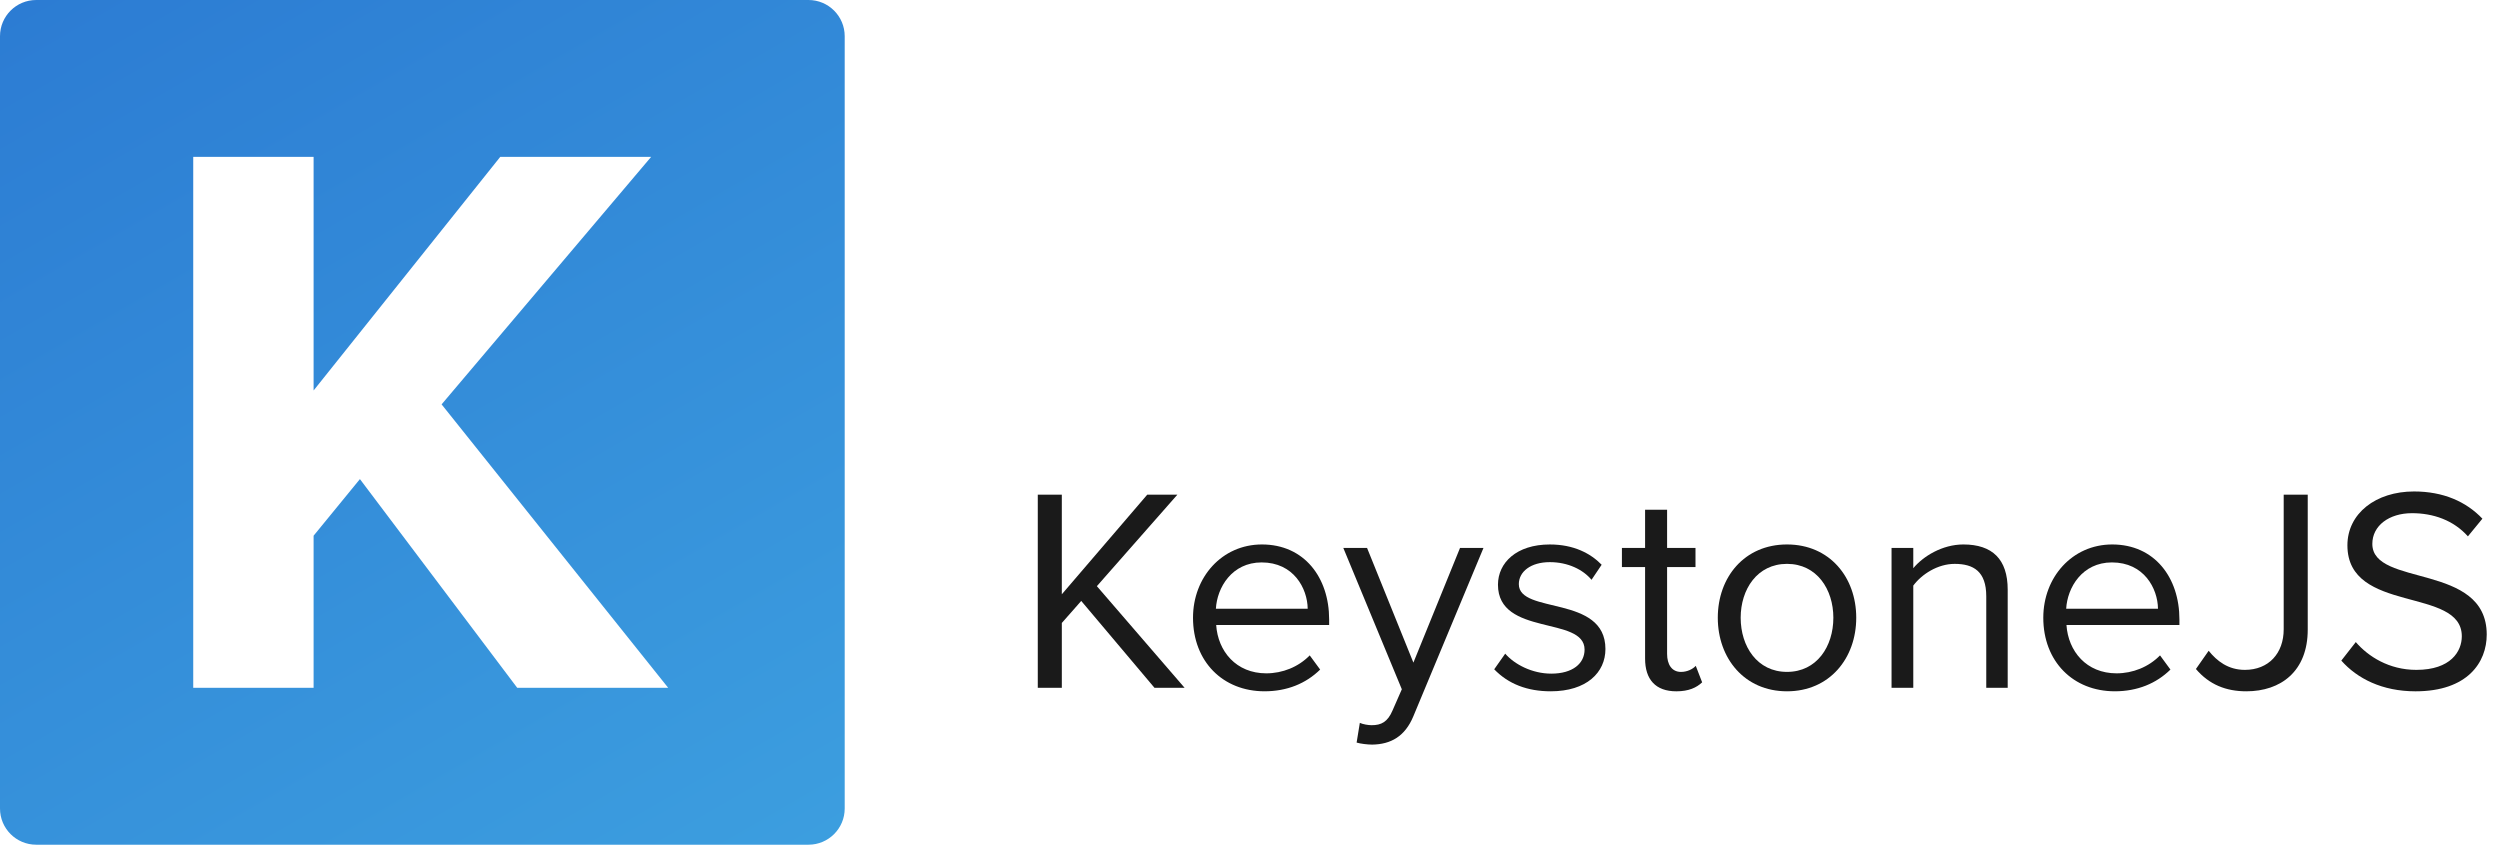
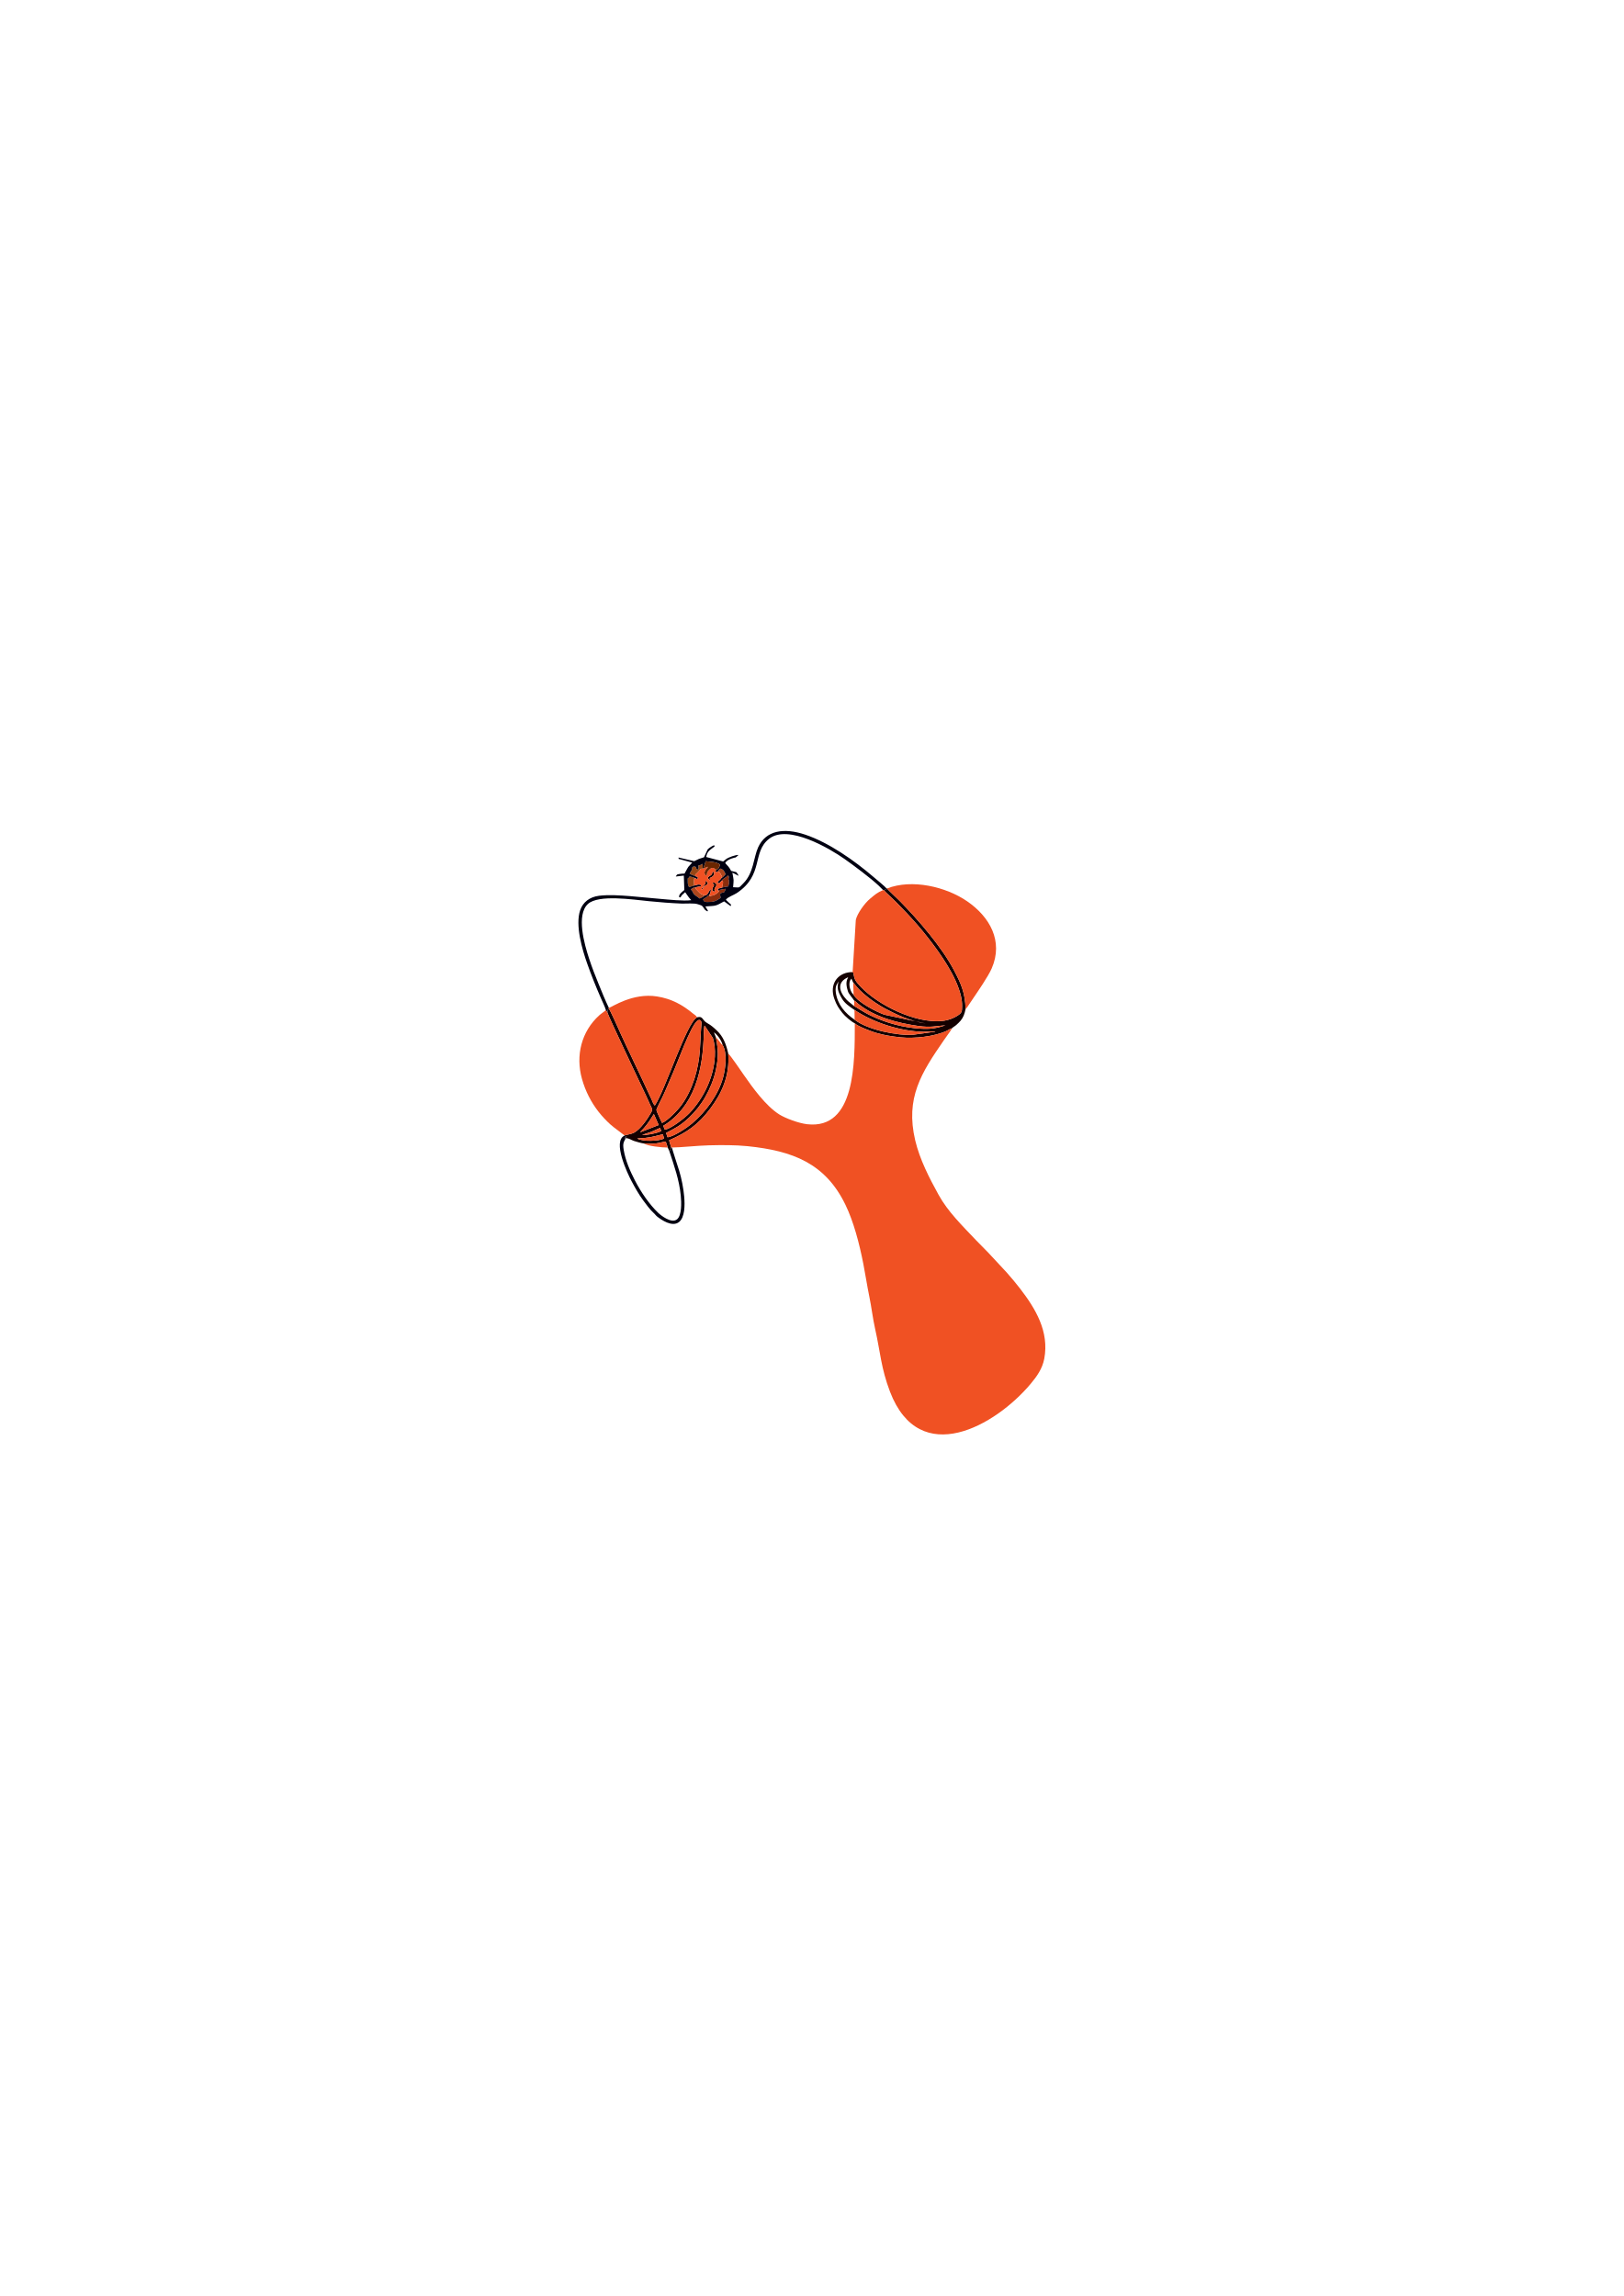
- <svg xmlns="http://www.w3.org/2000/svg" version="1.1" id="Layer_1" x="0px" y="0px" width="207.173px" height="70px" viewBox="0 0 207.173 70" enable-background="new 0 0 207.173 70" xml:space="preserve">
-   <linearGradient id="SVGID_1_" gradientUnits="userSpaceOnUse" x1="58.356" y1="75.456" x2="11.643" y2="-5.454">
-     <stop offset="0" style="stop-color:#3C9EDF" />
-     <stop offset="1" style="stop-color:#2C7CD3" />
-   </linearGradient>
-   <path fill-rule="evenodd" clip-rule="evenodd" fill="url(#SVGID_1_)" d="M3,0h64c1.656,0,3,1.343,3,3v64c0,1.657-1.344,3-3,3H3  c-1.657,0-3-1.343-3-3V3C0,1.343,1.343,0,3,0z M36.595,33.51L55.373,57h-12.51L29.826,39.702l-3.838,4.692V57h-9.975V13h9.975  v19.358L41.455,13h12.504L36.595,33.51z" />
+ <svg xmlns="http://www.w3.org/2000/svg" version="1.1" id="Layer_1" x="0px" y="0px" width="595.28px" height="841.89px" viewBox="0 0 595.28 841.89" enable-background="new 0 0 595.28 841.89" xml:space="preserve">
  <g>
-     <path fill="#1A1A1A" d="M95.673,57l-6.072-7.201l-1.608,1.824V57H86V40.991h1.992v8.257l7.081-8.257h2.497l-6.673,7.584L98.169,57   H95.673z" />
-     <path fill="#1A1A1A" d="M98.864,51.191c0-3.36,2.4-6.072,5.713-6.072c3.504,0,5.568,2.736,5.568,6.216v0.456h-9.361   c0.144,2.184,1.656,4.008,4.152,4.008c1.344,0,2.664-0.528,3.6-1.488l0.864,1.176c-1.176,1.152-2.736,1.8-4.608,1.8   C101.336,57.288,98.864,54.816,98.864,51.191z M104.552,46.607c-2.472,0-3.696,2.088-3.792,3.84h7.608   C108.345,48.743,107.193,46.607,104.552,46.607z" />
-     <path fill="#1A1A1A" d="M112.688,59.904c0.264,0.12,0.696,0.192,0.984,0.192c0.792,0,1.32-0.264,1.728-1.224l0.768-1.752   l-4.849-11.713h1.968l3.84,9.504l3.864-9.504h1.944l-5.809,13.945c-0.696,1.68-1.872,2.328-3.408,2.353   c-0.384,0-0.984-0.072-1.296-0.168L112.688,59.904z" />
-     <path fill="#1A1A1A" d="M123.824,55.464l0.912-1.296c0.768,0.888,2.231,1.656,3.816,1.656c1.775,0,2.76-0.84,2.76-1.992   c0-2.808-7.177-1.08-7.177-5.376c0-1.824,1.536-3.336,4.297-3.336c1.992,0,3.384,0.744,4.296,1.68l-0.84,1.248   c-0.696-0.84-1.944-1.464-3.456-1.464c-1.584,0-2.568,0.792-2.568,1.824c0,2.52,7.177,0.864,7.177,5.376   c0,1.944-1.561,3.504-4.537,3.504C126.584,57.288,125,56.688,123.824,55.464z" />
-     <path fill="#1A1A1A" d="M136.327,54.576v-7.584h-1.92v-1.584h1.92v-3.168h1.824v3.168h2.353v1.584h-2.353v7.201   c0,0.864,0.384,1.488,1.152,1.488c0.527,0,0.983-0.24,1.224-0.504l0.528,1.368c-0.456,0.432-1.104,0.744-2.137,0.744   C137.191,57.288,136.327,56.304,136.327,54.576z" />
-     <path fill="#1A1A1A" d="M142.352,51.191c0-3.36,2.208-6.072,5.736-6.072s5.737,2.712,5.737,6.072s-2.209,6.097-5.737,6.097   S142.352,54.552,142.352,51.191z M151.929,51.191c0-2.352-1.368-4.464-3.841-4.464c-2.472,0-3.84,2.112-3.84,4.464   c0,2.376,1.368,4.488,3.84,4.488C150.561,55.68,151.929,53.568,151.929,51.191z" />
-     <path fill="#1A1A1A" d="M164.6,57v-7.584c0-2.064-1.056-2.688-2.616-2.688c-1.416,0-2.736,0.864-3.432,1.8V57h-1.801V45.407h1.801   v1.68c0.815-0.984,2.4-1.968,4.152-1.968c2.4,0,3.672,1.224,3.672,3.744V57H164.6z" />
-     <path fill="#1A1A1A" d="M169.326,51.191c0-3.36,2.4-6.072,5.713-6.072c3.504,0,5.568,2.736,5.568,6.216v0.456h-9.361   c0.145,2.184,1.656,4.008,4.152,4.008c1.345,0,2.665-0.528,3.601-1.488l0.864,1.176c-1.176,1.152-2.736,1.8-4.608,1.8   C171.799,57.288,169.326,54.816,169.326,51.191z M175.015,46.607c-2.472,0-3.696,2.088-3.792,3.84h7.608   C178.808,48.743,177.655,46.607,175.015,46.607z" />
-     <path fill="#1A1A1A" d="M181.974,55.44l1.057-1.512c0.672,0.84,1.608,1.584,3,1.584c1.968,0,3.217-1.368,3.217-3.36V40.991h1.992   v11.185c0,3.456-2.232,5.112-5.089,5.112C184.47,57.288,183.078,56.736,181.974,55.44z" />
-     <path fill="#1A1A1A" d="M194.023,54.744l1.199-1.536c1.033,1.2,2.76,2.304,5.018,2.304c2.855,0,3.768-1.536,3.768-2.784   c0-4.128-9.48-1.824-9.48-7.537c0-2.64,2.352-4.464,5.52-4.464c2.424,0,4.32,0.84,5.666,2.256l-1.201,1.464   c-1.199-1.344-2.881-1.92-4.633-1.92c-1.896,0-3.287,1.032-3.287,2.544c0,3.601,9.48,1.536,9.48,7.513   c0,2.304-1.584,4.705-5.904,4.705C197.406,57.288,195.343,56.232,194.023,54.744z" />
+     <path fill-rule="evenodd" clip-rule="evenodd" fill="#AE461D" d="M258.379,328.326c-1.252-0.479-1.293-0.244-2.611-1.684   c-0.621-0.671-0.867-0.727-0.656-1.318c-0.96,0.111-0.93,0.193-1.811,0.724c0.159,0.505,0.389,0.455,0.677,1.035   c0.016,0.018,0.025,0.06,0.036,0.079c0.01,0.021,0.027,0.074,0.037,0.091c0.01,0.024,0.022,0.067,0.037,0.087   c0.004,0.019,0.021,0.062,0.039,0.095c0.529,0.953,1.627,1.353,2.38,2.039C257.058,329.214,258.041,328.847,258.379,328.326z" />
+     <path fill-rule="evenodd" clip-rule="evenodd" fill="#AE461D" d="M263.146,319.555c0.449,0.114,0.74,0.229,0.971,0.739   c0.228,0.508-0.23-0.029,0.576,0.978l-0.159,0.635c0.591-0.246,1.061-0.875,1.487-1.357c-0.022-0.043-0.055-0.143-0.061-0.117   c-0.009,0.028-0.052-0.095-0.059-0.113l-0.111-0.243c-0.017-0.039-0.037-0.078-0.057-0.119c-0.438-0.904-0.615-0.995-1.484-1.492   C263.746,318.689,263.414,319.032,263.146,319.555z" />
+     <path fill-rule="evenodd" clip-rule="evenodd" fill="#984715" d="M255.023,321.298l-0.145-0.564   c0.421-0.295,0.884-0.863,1.287-1.272l0.832-0.917l0.637-0.017l-0.045-1.75c-0.773,0.255-0.414,0.366-1.654,0.663   c0.137,0.536,0.178,0.312,0.179,0.671c0.009,0.293-0.104,0.508-0.218,0.751c-1.109-0.214-0.238-1.192-1.432-1.119   c-1.062,0.054-0.554,0.753-0.861,1.269c-0.385,0.65-0.235,0.244-0.771,1.373c0.199,0.142,0.364,0.209,0.416,0.233   c0.025,0.011,0.134,0.053,0.175,0.069c0.096,0.039,0.201,0.081,0.308,0.121l0.357,0.145c0.039,0.013,0.084,0.036,0.122,0.053   L255.023,321.298z" />
+     <path fill-rule="evenodd" clip-rule="evenodd" fill="#984715" d="M254.506,324.713c-0.041-0.488-0.059-0.974-0.059-1.451   c0-0.08,0.01-0.634,0.025-0.673c0.25-0.766-0.321-0.354,0.522-0.522l-0.581-0.27c-0.146-0.057-0.494-0.163-0.645-0.204   l-0.963-0.234c-0.282,0.343,0.326,0.099-0.666,0.723c0.016,1.658-0.103,2.27,0.465,3.197L254.506,324.713z" />
+     <path fill-rule="evenodd" clip-rule="evenodd" fill="#8B2D0D" d="M263.167,326.485l0.458,0.366   c-1.094,1.057-0.516,0.551-1.618,1.23c-0.945,0.583-0.827,0.011-1.792,0.611l-0.139-0.531c-1.145,0.478-0.256,0.513-1.667,1.164   c-0.216,0.101-0.192,0.098-0.31,0.179l-0.355,0.381c0.391,0.624,0.465,0.846,1.439,0.864c2.56,0.023,3.161-0.269,5.008-1.511   c-0.054-0.898-0.64-1.481,0.525-1.908c0.633-0.234,0.433,0.11,0.896-0.335l0.467-1.08   C264.657,326.004,264.315,326.25,263.167,326.485z" />
+     <path fill-rule="evenodd" clip-rule="evenodd" fill="#8B2D0D" d="M264.617,322.895c0.071,0.032,0.668-0.145,0.363,1.406   c-0.162,0.877-0.341,0.377-0.133,1.103l2.234-0.401c-0.031-0.538-0.01-0.225,0.061-0.572c0.045-0.238,0.051-0.025,0.12-0.468   c0.032-0.259,0.019-0.27,0.032-0.504c0.067-1.312-0.291-0.424-0.154-1.43c0.008-0.068,0.154-0.449,0.037-0.697l-0.289-0.366   C266.402,321.711,265.094,322.066,264.617,322.895z" />
+     <path fill-rule="evenodd" clip-rule="evenodd" fill="#140000" d="M233.62,417.451c4.669-0.243,5.037-0.5,9.404-1.553l0.423,1.553   c-1.188,0.661-3.318,0.816-4.94,0.84C236.859,418.31,234.735,418.155,233.62,417.451L233.62,417.451z M235.396,416.197   c1.604,0.05,4.514-0.511,6.131-1.062l0.922-0.435l-0.469-1.117l-3.197,1.429C237.77,415.405,236.261,415.796,235.396,416.197   L235.396,416.197L235.396,416.197z M234.686,415.184L234.686,415.184c0.256-0.422,1.033-1.116,1.439-1.587   c1.539-1.79,2.342-3.111,3.591-5.104l1.774,4.03L234.686,415.184L234.686,415.184z M243.157,412.805L243.157,412.805   c5.347-3.205,9.32-8.344,11.625-14.504c2.392-6.354,3.081-12.739,3.254-19.508c0.013-0.495,0.013-1.016,0.032-1.507l0.154-0.971   c0.008-0.029,0.045-0.057,0.047-0.111c0.008-0.069,0.036-0.091,0.062-0.119l3.018,4.521c0.639,2.088,0.84,4.287,0.723,6.698   c-0.367,7.681-4.158,15.396-9.27,20.815c-1.805,1.905-7.096,5.988-9.08,6.074L243.157,412.805L243.157,412.805z M264.918,383.192   c-0.321-1.632-2.059-3.955-3.176-4.665l0.732,1.879c0.89,4.652,0.961,7.279-0.031,11.946c-0.79,3.696-2.277,7.019-3.855,9.849   c-1.574,2.814-3.769,5.54-6.063,7.686c-3.023,2.819-4.935,3.78-8.329,5.53l0.535,1.59c2.385-0.234,7.382-3.676,9.006-5.07   c5.107-4.371,9.526-10.33,11.353-16.829C265.967,391.947,266.709,386.064,264.918,383.192L264.918,383.192L264.918,383.192z    M242.711,411.763c1.92-0.712,5.691-4.608,7.041-6.452c4.159-5.658,6.346-13.213,6.839-20.381c0.215-3.092,0.308-6.68,0.585-9.632   c0.093-0.972-0.634-1.801-1.613-0.924c-2.522,2.234-6.968,14.786-8.658,18.608c-1.4,3.186-2.643,6.353-4.112,9.437   c-0.263,0.565-2.175,4.211-2.144,4.606C240.682,407.432,242.484,411.361,242.711,411.763L242.711,411.763L242.711,411.763z    M222.678,371.289L222.678,371.289c0.775,2.28,12.449,26.803,14.262,30.659c0.534,1.125,0.871,1.967,1.375,3.061   c0.685,1.478,1.123,1.661,0.332,3.05c-1.354,2.382-3.816,5.967-6.158,7.247c-1.025,0.557-2.342,0.669-3.561,1l0.064,0.085   c0.403,0.452-0.197,0.021,0.556,0.311l0.226,0.071c-0.629,0.818,0.018-0.319-0.878,0.55c0.288,0.068,0.136,0.06,0.509,0.021   c1.215-0.03,1.915,0.658,3.102,1.042c0.986,0.313,2.614,0.796,3.608,0.914c1.395,0.051,2.903,0.111,4.294-0.022   c1.193-0.129,2.494-0.589,3.683-0.661l0.706,2.157l0.633,1.428l0.191-0.345c0.317-0.614,0.369-0.556,0.449-1.104l-0.778-2.626   c6.558-2.917,10.599-5.616,15.171-11.709c4.088-5.479,7.146-11.883,6.524-20.093c-0.812-3.653-1.948-6.346-4.122-8.39   c-1.143-1.07-1.982-1.894-3.592-2.794c-1.982-1.109-1.438-2.695-3.705-2.116c-3.917,2.016-11.551,26.399-15.504,32.366   c-0.59-0.602-0.798-1.314-1.199-2.258c-0.325-0.73-0.66-1.415-1.037-2.229c-0.656-1.406-1.393-2.984-2.071-4.445   c-2.595-5.601-5.827-12.17-8.394-17.832c-0.33-0.729-3.718-8.496-4.23-8.852c-0.396,0.503-0.115-0.012-0.295,0.65   c-0.018,0.063-0.082,0.4-0.082,0.417C222.736,370.887,222.693,370.785,222.678,371.289z" />
+     <path fill-rule="evenodd" clip-rule="evenodd" fill="#140000" d="M312.798,360.273c0.759,0.85,1.54,1.916,2.46,2.825   c0.994,0.969,1.697,1.553,2.75,2.417c1.489,1.232,4.213,3.069,6.205,4.148c4.174,2.264,9.641,4.839,15.156,5.623l-15.188-3.229   c-3.026-1.126-9.639-4.444-11.234-7.295c-1.135-0.932-1.978-3.566-1.274-5.264l0.464-0.658L312.798,360.273L312.798,360.273z    M313.273,370.322c-1.836-1.263-3.576-2.377-4.607-4.175c-1.533-2.66-1.9-3.836-1.219-6.324c-0.35,0.797-1.386,1.48-1.021,4.12   c0.611,4.407,3.433,7.634,6.896,9.957c4.554,3.651,15.624,5.974,21.57,5.5l7.985-1.116c-0.076-0.05-0.022-0.075-0.377-0.117   l-3.96,0.163C330.041,378.195,319.965,374.842,313.273,370.322L313.273,370.322L313.273,370.322z M313.144,366.882   c-0.247-0.543-2.138-2.512-2.322-3.539c-0.784-2.562-0.567-3.655,0.13-5.032c-4.253,1.842-3.369,5.332-0.527,8.325   c0.761,0.796,1.578,1.277,2.523,2.148c0.852,0.395,3.577,2.397,6.928,3.925c5.479,2.503,11.17,4.056,17.385,4.463   c3.937,0.25,5.918-0.102,9.373-1.197c-3.791,0.201-5.117,0.917-10.069,0.211c-7.625-1.09-15.833-3.255-21.894-8.084   C314.154,367.683,313.673,367.147,313.144,366.882L313.144,366.882L313.144,366.882z M324.028,326.389L324.028,326.389   c0.3,0.466,3.556,3.441,4.288,4.17c2.765,2.775,5.584,5.76,8.141,8.711c1.238,1.432,2.547,3.027,3.722,4.537   c4.433,5.643,10.396,14.052,12.103,21.372c0.294,1.274,0.469,2.475,0.43,3.906c-0.035,1.686-0.021,2.142-1.188,3.01   c-1.564,1.14-3.838,2.052-6.192,2.279c-9.799,0.924-23.373-5.817-29.716-12.479c-2.458-2.566-2.292-2.877-2.829-5.433l-1.117,0.01   c-4.838,0.461-7.592,4.61-5.813,9.703c0.866,2.467,1.622,3.488,2.985,5.248c0.926,1.203,3.244,3.174,4.547,3.807   c0.814,0.992,6.046,2.965,7.543,3.411c3.181,0.938,5.98,1.386,9.312,1.732c4.896,0.513,12.332-0.277,16.851-2.4   c0.579-0.273,1.17-0.712,1.892-0.917c0.474-0.485,1.076-0.741,1.636-1.253c0.53-0.488,1.106-1.002,1.551-1.548   c1.011-1.23,1.478-2.497,1.828-4.319c-0.175-6.053-1.728-9.329-4.21-14.078c-4.546-8.69-13.069-18.509-19.998-25.552   c-0.895-0.911-4.184-3.942-4.607-4.522h-0.141c-0.369,0.442,0.018,0.119-0.447,0.403   C324.277,326.375,324.619,326.231,324.028,326.389z" />
+     <path fill-rule="evenodd" clip-rule="evenodd" fill="#140000" d="M261.17,323.783l0.619,0.685   c-0.111,0.645-0.529,0.872-0.619,1.407c-0.16,0.938,0.206,0.86,0.928,1.097c0.043-1.032-0.325-0.12-0.117-1.097   c0.088-0.393,0.43-0.579,0.594-1.037C262.931,323.898,261.807,323.34,261.17,323.783z" />
+     <path fill-rule="evenodd" clip-rule="evenodd" fill="#140000" d="M259.402,321.857l0.842,1.054l-0.011-0.951   c1.147-0.498,1.97-1.194,1.41-2.352c-1.029,0.511-0.081,0.567-1.029,1.31C259.982,321.409,259.975,321.233,259.402,321.857z" />
+     <path fill-rule="evenodd" clip-rule="evenodd" fill="#140000" d="M258.652,323.907l-1.536,2.196   c1.263-0.039-0.152-0.49,1.579-1.459c0.42-0.229,0.725-0.336,0.848-0.737l-0.686-1.013   C258.588,323.278,258.724,323.182,258.652,323.907z" />
+     <path fill-rule="evenodd" clip-rule="evenodd" fill="#000011" d="M262.531,318.904c-0.143,0.387-0.348,0.456-0.019,0.765   c0.424,0.406,0.143,0.115,0.634-0.114c0.268-0.522,0.6-0.865,1.104-1.091c0.869,0.497,1.047,0.588,1.484,1.492   c0.02,0.041,0.04,0.08,0.057,0.119l0.111,0.243c0.007,0.019,0.05,0.142,0.059,0.113c0.006-0.025,0.038,0.074,0.061,0.117   c-0.427,0.482-0.896,1.111-1.487,1.357c-0.212,0.362-0.523,0.627-0.875,0.96c-0.435,0.412-0.717,0.455-0.467,0.896   c0.692,0.132,0.479,0.132,0.815-0.199c0.216-0.205,0.459-0.486,0.609-0.668c0.477-0.828,1.785-1.184,2.271-1.93l0.289,0.366   c0.117,0.248-0.029,0.629-0.037,0.697c-0.137,1.006,0.222,0.117,0.154,1.43c-0.014,0.234,0,0.245-0.032,0.504   c-0.069,0.442-0.075,0.229-0.12,0.468c-0.07,0.348-0.092,0.034-0.061,0.572l-2.234,0.401l-1.616,0.456l-0.064,0.626   c1.148-0.235,1.49-0.481,2.913-0.569l-0.467,1.08c-0.464,0.445-0.264,0.101-0.896,0.335c-1.165,0.427-0.579,1.01-0.525,1.908   c-1.847,1.242-2.448,1.534-5.008,1.511c-0.975-0.019-1.049-0.24-1.439-0.864l0.355-0.381c0.117-0.081,0.094-0.078,0.31-0.179   c1.411-0.651,0.522-0.687,1.667-1.164c0.147-0.371,0.553-1.033,0.517-1.647c-0.023-0.467,0.036-0.245-0.167-0.507   c-0.692,1.196-1.072,2.354-2.047,2.318c-0.338,0.521-1.321,0.888-1.872,1.147c-0.753-0.687-1.851-1.086-2.38-2.039   c-0.018-0.032-0.035-0.076-0.039-0.095c-0.015-0.02-0.027-0.062-0.037-0.087c-0.01-0.017-0.027-0.07-0.037-0.091   c-0.011-0.02-0.021-0.062-0.036-0.079c-0.288-0.58-0.518-0.53-0.677-1.035c0.881-0.53,0.851-0.612,1.811-0.724   c0.429-0.095,0.628-0.133,1.076-0.224c1.05-0.215,0.719,0.178,0.766-0.633c-0.999-0.287-1.251-0.067-2.447,0.245l-1.9,0.565   c-0.567-0.928-0.449-1.539-0.465-3.197c0.992-0.624,0.384-0.38,0.666-0.723l0.963,0.234c0.15,0.041,0.499,0.147,0.645,0.204   l0.581,0.27c0.536,0.284,0.425,0.331,0.871,0.015c-0.036-0.703-0.157-0.478-0.843-0.783l-0.813-0.292   c-0.038-0.017-0.083-0.04-0.122-0.053l-0.357-0.145c-0.106-0.04-0.212-0.082-0.308-0.121c-0.041-0.017-0.149-0.059-0.175-0.069   c-0.052-0.024-0.217-0.092-0.416-0.233c0.536-1.129,0.387-0.723,0.771-1.373c0.308-0.516-0.201-1.215,0.861-1.269   c1.193-0.073,0.322,0.905,1.432,1.119c0.114-0.243,0.227-0.458,0.218-0.751c-0.001-0.358-0.042-0.135-0.179-0.671   c1.24-0.297,0.881-0.408,1.654-0.663l0.045,1.75l0.178-0.07c0.322-0.743,0.708-1.994,0.893-2.666   c2.062,0.186,3.432,0.29,4.52,0.778c0.039,0.02,0.085,0.041,0.117,0.058c0.451,0.239,0.436,0.217,0.61,0.517   C263.727,317.842,263.436,318.789,262.531,318.904L262.531,318.904z M222.129,370.364L222.129,370.364l0.549,0.925   c0.016-0.504,0.059-0.402,0.078-0.446c0-0.017,0.064-0.354,0.082-0.417c0.18-0.662-0.102-0.147,0.295-0.65l0.092-0.197   c-1.347-2.797-2.571-5.845-3.762-8.763c-1.242-3.034-2.405-6.021-3.459-9.218c-1.761-5.342-4.828-16.135-0.455-20.138   c3.888-3.537,16.449-1.603,22.431-1.013c3.95,0.396,7.863,0.705,11.827,0.867c1.736,0.068,4.73-0.249,6.119,0.276   c1.057,0.396,1.351,0.247,1.947,1.158c0.715,1.077,0.471,0.82,1.473,1.431c0.277-0.325,0.197,0.053,0.105-0.413l-0.857-1.389   c3.85-0.302,3.475,0.054,6.875-1.866l2.379,1.739c0.425-0.76,0.088-0.418-1.732-2.33c0.611-0.981,2.841-1.689,3.986-2.443   c10.03-6.673,5.5-14.915,11.85-19.908c6.981-5.5,22.331,3.622,27.678,7.398c3.339,2.351,9.549,6.987,12.482,9.751l1.656,1.649   l0.261,0.021c0.591-0.157,0.249-0.014,0.567-0.201c0.465-0.284,0.078,0.039,0.447-0.403c-0.405-0.589-4.01-3.549-4.871-4.281   c-6.935-5.944-16.246-12.526-24.947-15.452c-7.748-2.614-14.445-1.651-17.309,4.711c-1.645,3.676-1.617,9.375-5.388,13.121   c-1.899,1.892-1.06,1.537-3.759,1.435c0.262-3.207,0.293-2.039-0.264-5.342l2.276,1.174c-0.052-0.315-0.692-1.246-0.882-1.365   l-1.854-0.449c-0.712-1.37-1.144-1.725-2.179-2.872c0.316-0.693,1.252-1.271,2.279-1.64c2.159-0.78,0.967,0.145,2.598-1.32   c-0.923-0.122-3.662,0.842-4.512,1.489l-1.113,0.887l-6.213-1.638c0.4-2.147,1.26-2.448,3.074-3.863   c-0.225-0.564,0.278-0.491-0.57-0.308c-0.071,0.021-0.516,0.29-0.676,0.392c-0.534,0.346-0.855,0.535-1.275,0.97l-1.368,2.913   c-0.661,0.246-1.228,0.359-1.843,0.593l-1.742,0.831l-5.736-1.348l0.021,0.506l4.99,1.367c-1.957,2.225-0.934,0.636-2.82,4.024   c-0.691,0.022-1.246,0.037-1.932,0.162c-0.982,0.19-0.751,0.105-1.272,0.922l2.948-0.354l0.182,5.297   c-0.744,0.623-2.047,1.534-1.927,2.57c0.667,0.407,0.522-0.059,1.04-0.689l1.195-1.086l0.516,0.739   c0.756,1.145,0.795,1.13,1.701,2.194c-2.9,0.398-8.383-0.235-11.455-0.487c-3.613-0.282-7.31-0.715-10.968-0.998   c-3.544-0.276-7.845-0.567-11.354-0.136c-3.54,0.438-5.918,2.414-6.902,5.212c-1.962,5.548,0.776,14.643,2.546,19.658   c1.491,4.218,3.272,8.687,5.062,12.756C220.896,367.366,221.766,369.125,222.129,370.364z" />
+     <path fill-rule="evenodd" clip-rule="evenodd" fill="#000011" d="M246.331,420.761l-0.261-0.008   c-0.08,0.548-0.132,0.489-0.449,1.104l-0.191,0.345c1.68,5.167,3.6,10.382,4.154,16.246c0.244,2.506,0.402,7.154-1.352,8.632   c-2.061,1.728-6.037-1.498-6.945-2.375c-3.205-3.067-6.286-7.526-8.54-11.916c-1.758-3.411-3.431-7.212-4.085-11.12   c-0.418-2.501,0.002-2.827,0.742-4.324c-0.373,0.038-0.221,0.047-0.509-0.021c0.896-0.869,0.249,0.269,0.878-0.55l-0.226-0.071   c-0.753-0.289-0.152,0.142-0.556-0.311c-4.609,1.988,1.106,14.018,2.553,16.72c1.336,2.512,2.657,4.833,4.204,6.955   c0.966,1.312,2.606,3.563,3.81,4.617c0.56,0.481,0.891,1.049,1.452,1.469c1.438,1.11,5.414,3.915,7.918,1.942   c2.155-1.693,2.192-6.143,1.91-9.315c-0.267-3.092-0.978-6.663-1.831-9.466C248.658,428.182,246.365,421.184,246.331,420.761z" />
+     <path fill-rule="evenodd" clip-rule="evenodd" fill="#F05123" d="M266.987,386.325c0.622,8.21-2.437,14.613-6.524,20.093   c-4.572,6.093-8.613,8.792-15.171,11.709l0.778,2.626l0.261,0.008c3.318-0.008,9.216-0.691,13.565-0.797   c4.713-0.113,9.553-0.15,14.154,0.31c16.611,1.696,28.527,6.31,35.877,21.435c3.008,6.202,5.116,14.18,6.597,21.795   c0.769,3.9,1.358,7.938,2.174,11.868c0.807,3.921,1.273,8.067,2.161,12.015c1.869,8.25,2.123,14.265,5.439,22.942   c10.883,28.355,38.685,12.462,51.58-2.938c2.166-2.586,4.29-5.495,4.977-9.229c1.832-9.914-3.152-18.251-8.941-25.751   c-1.66-2.15-3.035-3.756-4.846-5.827l-5.217-5.611c-1.62-1.831-4.254-4.352-6.098-6.296c-4.916-5.21-10.221-10.34-13.668-16.594   c-3.412-6.187-6.874-12.893-8.547-19.912c-3.688-15.628,2.26-24.804,10.521-36.778c0.545-0.787,1.004-1.425,1.498-2.114   c0.398-0.569,1.172-1.562,1.426-2.222c-0.722,0.205-1.312,0.644-1.892,0.917c-4.519,2.123-11.954,2.913-16.851,2.4   c-3.332-0.347-6.132-0.794-9.312-1.732c-1.497-0.446-6.729-2.419-7.543-3.411c-0.017,14.391,0.264,39.046-17.494,36.99   c-3.152-0.37-8.074-2.229-10.252-3.617c-4.936-3.157-9.676-9.739-12.928-14.424C271.984,393.131,267.637,386.731,266.987,386.325z" />
+     <path fill-rule="evenodd" clip-rule="evenodd" fill="#F05123" d="M311.668,356.473l1.117-0.01c0.537,2.556,0.371,2.866,2.829,5.433   c6.343,6.661,19.917,13.402,29.716,12.479c2.354-0.228,4.628-1.14,6.192-2.279c1.167-0.868,1.153-1.324,1.188-3.01   c0.039-1.432-0.136-2.632-0.43-3.906c-1.706-7.32-7.67-15.729-12.103-21.372c-1.175-1.51-2.483-3.105-3.722-4.537   c-2.557-2.951-5.376-5.936-8.141-8.711c-0.732-0.729-3.988-3.704-4.288-4.17l-0.261-0.021c-2.14,0.866-3.155,1.825-4.673,3.073   c-2.149,1.754-4.876,5.628-5.34,7.887l-1.153,19.009L311.668,356.473z" />
+     <path fill-rule="evenodd" clip-rule="evenodd" fill="#F05123" d="M325.184,325.784c0.424,0.58,3.713,3.611,4.607,4.522   c6.929,7.043,15.452,16.861,19.998,25.552c2.482,4.749,4.035,8.025,4.21,14.078c0.45-0.309,0.337-0.247,0.669-0.729l1.866-2.771   c1.97-2.908,5.764-8.4,7.036-11.326c4.383-10.062-0.76-18.942-8.931-24.583C346.809,325.112,334.311,322.206,325.184,325.784z" />
+     <path fill-rule="evenodd" clip-rule="evenodd" fill="#F05123" d="M228.928,416.306c1.219-0.331,2.535-0.443,3.561-1   c2.342-1.28,4.805-4.865,6.158-7.247c0.791-1.389,0.353-1.572-0.332-3.05c-0.504-1.094-0.841-1.936-1.375-3.061   c-1.812-3.856-13.486-28.379-14.262-30.659l-0.549-0.925c-0.436,0.462-1.752,1.306-2.441,1.938   c-6.51,5.898-8.736,14.694-6.339,23.269c1.315,4.695,3.401,8.597,6.015,11.994c1.342,1.743,2.971,3.43,4.395,4.728   C225.031,413.457,228.761,416.107,228.928,416.306z" />
+     <path fill-rule="evenodd" clip-rule="evenodd" fill="#F05123" d="M223.225,369.578l-0.092,0.197c0.513,0.355,3.9,8.123,4.23,8.852   c2.566,5.662,5.799,12.231,8.394,17.832c0.679,1.461,1.415,3.039,2.071,4.445c0.377,0.814,0.712,1.499,1.037,2.229   c0.401,0.943,0.609,1.656,1.199,2.258c3.953-5.967,11.587-30.351,15.504-32.366c-0.439-0.723-0.891-0.885-1.451-1.344   c-3.895-3.243-7.938-5.461-13.208-6.299C231.938,363.943,224.363,369.282,223.225,369.578z" />
+     <path fill-rule="evenodd" clip-rule="evenodd" fill="#F05123" d="M242.711,411.763c1.92-0.712,5.691-4.608,7.041-6.452   c4.159-5.658,6.346-13.213,6.839-20.381c0.215-3.092,0.308-6.68,0.585-9.632c0.093-0.972-0.634-1.801-1.613-0.924   c-2.522,2.234-6.968,14.786-8.658,18.608c-1.4,3.186-2.643,6.353-4.112,9.437c-0.263,0.565-2.175,4.211-2.144,4.606   C240.682,407.432,242.484,411.361,242.711,411.763z" />
+     <path fill-rule="evenodd" clip-rule="evenodd" fill="#F05123" d="M243.157,412.805l0.565,1.389c1.984-0.086,7.275-4.169,9.08-6.074   c5.111-5.419,8.902-13.135,9.27-20.815c0.117-2.411-0.084-4.61-0.723-6.698l-3.018-4.521c-0.026,0.028-0.055,0.05-0.062,0.119   c-0.002,0.055-0.039,0.082-0.047,0.111l-0.154,0.971c-0.02,0.491-0.02,1.012-0.032,1.507c-0.173,6.769-0.862,13.154-3.254,19.508   C252.478,404.461,248.504,409.6,243.157,412.805z" />
+     <path fill-rule="evenodd" clip-rule="evenodd" fill="#F05123" d="M264.918,383.192c-0.553-0.251-1.726-2.315-2.443-2.786   c0.89,4.652,0.961,7.279-0.031,11.946c-0.79,3.696-2.277,7.019-3.855,9.849c-1.574,2.814-3.769,5.54-6.063,7.686   c-3.023,2.819-4.935,3.78-8.329,5.53l0.535,1.59c2.385-0.234,7.382-3.676,9.006-5.07c5.107-4.371,9.526-10.33,11.353-16.829   C265.967,391.947,266.709,386.064,264.918,383.192z" />
+     <path fill-rule="evenodd" clip-rule="evenodd" fill="#F05123" d="M261.17,325.875c0.09-0.535,0.508-0.763,0.619-1.407l-0.619-0.685   c0.637-0.443,1.761,0.115,1.404,1.055c-0.164,0.458-0.506,0.645-0.594,1.037c-0.208,0.977,0.16,0.064,0.117,1.097   C261.376,326.735,261.01,326.812,261.17,325.875L261.17,325.875z M258.652,323.907L258.652,323.907   c0.071-0.726-0.064-0.629,0.205-1.013l0.686,1.013c-0.123,0.401-0.428,0.508-0.848,0.737c-1.731,0.969-0.316,1.42-1.579,1.459   L258.652,323.907L258.652,323.907z M259.402,321.857l0.842,1.054l-0.011-0.951c1.147-0.498,1.97-1.194,1.41-2.352   c-1.029,0.511-0.081,0.567-1.029,1.31C259.982,321.409,259.975,321.233,259.402,321.857L259.402,321.857L259.402,321.857z    M257.812,318.457L257.812,318.457l-0.178,0.07l-0.637,0.017l-0.832,0.917c-0.403,0.409-0.866,0.978-1.287,1.272l0.145,0.564   c0.686,0.306,0.807,0.08,0.843,0.783c-0.446,0.316-0.335,0.27-0.871-0.015c-0.844,0.169-0.272-0.243-0.522,0.522   c-0.016,0.039-0.025,0.593-0.025,0.673c0,0.478,0.018,0.963,0.059,1.451c1.196-0.312,1.448-0.532,2.447-0.245   c-0.047,0.811,0.284,0.418-0.766,0.633c-0.448,0.091-0.647,0.129-1.076,0.224c-0.211,0.592,0.035,0.647,0.656,1.318   c1.318,1.439,1.359,1.205,2.611,1.684c0.975,0.036,1.354-1.122,2.047-2.318c0.203,0.262,0.144,0.04,0.167,0.507   c0.036,0.614-0.369,1.276-0.517,1.647l0.139,0.531c0.965-0.601,0.847-0.028,1.792-0.611c1.103-0.68,0.524-0.174,1.618-1.23   l-0.458-0.366l0.064-0.626l1.616-0.456c-0.208-0.726-0.029-0.226,0.133-1.103c0.305-1.551-0.292-1.374-0.363-1.406   c-0.15,0.182-0.394,0.463-0.609,0.668c-0.337,0.331-0.123,0.331-0.815,0.199c-0.25-0.44,0.032-0.483,0.467-0.896   c0.352-0.333,0.663-0.598,0.875-0.96l0.159-0.635c-0.807-1.007-0.349-0.47-0.576-0.978c-0.23-0.51-0.521-0.625-0.971-0.739   c-0.491,0.229-0.21,0.521-0.634,0.114c-0.329-0.309-0.124-0.378,0.019-0.765c-0.899-0.655-1.386-1.044-2.371-0.142   c-1.623,1.492-0.447,1.801-1.479,2.305c-0.404-0.952-0.604-0.985-0.077-1.921c0.373-0.65,0.729-0.729,0.929-1.336l-1.248,0.477   C257.78,318.481,258.718,318.224,257.812,318.457z" />
+     <path fill-rule="evenodd" clip-rule="evenodd" fill="#F05123" d="M313.322,373.9c4.554,3.651,15.624,5.974,21.57,5.5l7.985-1.116   c-0.076-0.05-0.022-0.075-0.377-0.117l-3.96,0.163c-8.5-0.135-18.576-3.488-25.268-8.008L313.322,373.9z" />
+     <path fill-rule="evenodd" clip-rule="evenodd" fill="#F05123" d="M312.947,364.764c1.596,2.851,8.208,6.169,11.234,7.295   l15.188,3.229c-5.516-0.784-10.982-3.359-15.156-5.623c-1.992-1.079-4.716-2.916-6.205-4.148c-1.053-0.864-1.756-1.448-2.75-2.417   c-0.92-0.909-1.701-1.976-2.46-2.825L312.947,364.764z" />
+     <path fill-rule="evenodd" clip-rule="evenodd" fill="#F05123" d="M312.947,368.784c0.852,0.395,3.577,2.397,6.928,3.925   c5.479,2.503,11.17,4.056,17.385,4.463c3.937,0.25,5.918-0.102,9.373-1.197c-3.791,0.201-5.117,0.917-10.069,0.211   c-7.625-1.09-15.833-3.255-21.894-8.084c-0.516-0.419-0.997-0.954-1.526-1.22c0,0.31,0.058,0.762,0.05,1.024   c-0.005,0.251,0.008,0.229-0.045,0.477C313.034,368.876,313.227,368.463,312.947,368.784z" />
+     <path fill-rule="evenodd" clip-rule="evenodd" fill="#F05123" d="M234.686,415.184l6.805-2.661l-1.774-4.03   c-1.249,1.993-2.052,3.314-3.591,5.104C235.719,414.067,234.941,414.762,234.686,415.184z" />
+     <path fill-rule="evenodd" clip-rule="evenodd" fill="#F05123" d="M233.62,417.451c1.115,0.704,3.239,0.858,4.887,0.84   c1.622-0.023,3.753-0.179,4.94-0.84l-0.423-1.553C238.657,416.951,238.289,417.208,233.62,417.451z" />
+     <path fill-rule="evenodd" clip-rule="evenodd" fill="#F05123" d="M236.114,419.3c1.085,0.913,6.687,1.506,8.683,1.474l-0.706-2.157   c-1.188,0.072-2.489,0.532-3.683,0.661C239.018,419.411,237.509,419.351,236.114,419.3z" />
+     <path fill-rule="evenodd" clip-rule="evenodd" fill="#F05123" d="M235.396,416.197c1.604,0.05,4.514-0.511,6.131-1.062l0.922-0.435   l-0.469-1.117l-3.197,1.429C237.77,415.405,236.261,415.796,235.396,416.197z" />
+     <path fill-rule="evenodd" clip-rule="evenodd" fill="#6A2600" d="M257.812,318.457c0.905-0.233-0.032,0.024,0.473-0.17l1.248-0.477   c-0.2,0.607-0.556,0.686-0.929,1.336c-0.526,0.936-0.327,0.969,0.077,1.921c1.031-0.504-0.145-0.812,1.479-2.305   c0.985-0.902,1.472-0.514,2.371,0.142c0.904-0.115,1.195-1.062,1.421-1.761c-0.175-0.3-0.159-0.277-0.61-0.517   c-0.032-0.017-0.078-0.038-0.117-0.058c-1.088-0.488-2.457-0.593-4.52-0.778C258.521,316.463,258.135,317.714,257.812,318.457z" />
  </g>
</svg>
